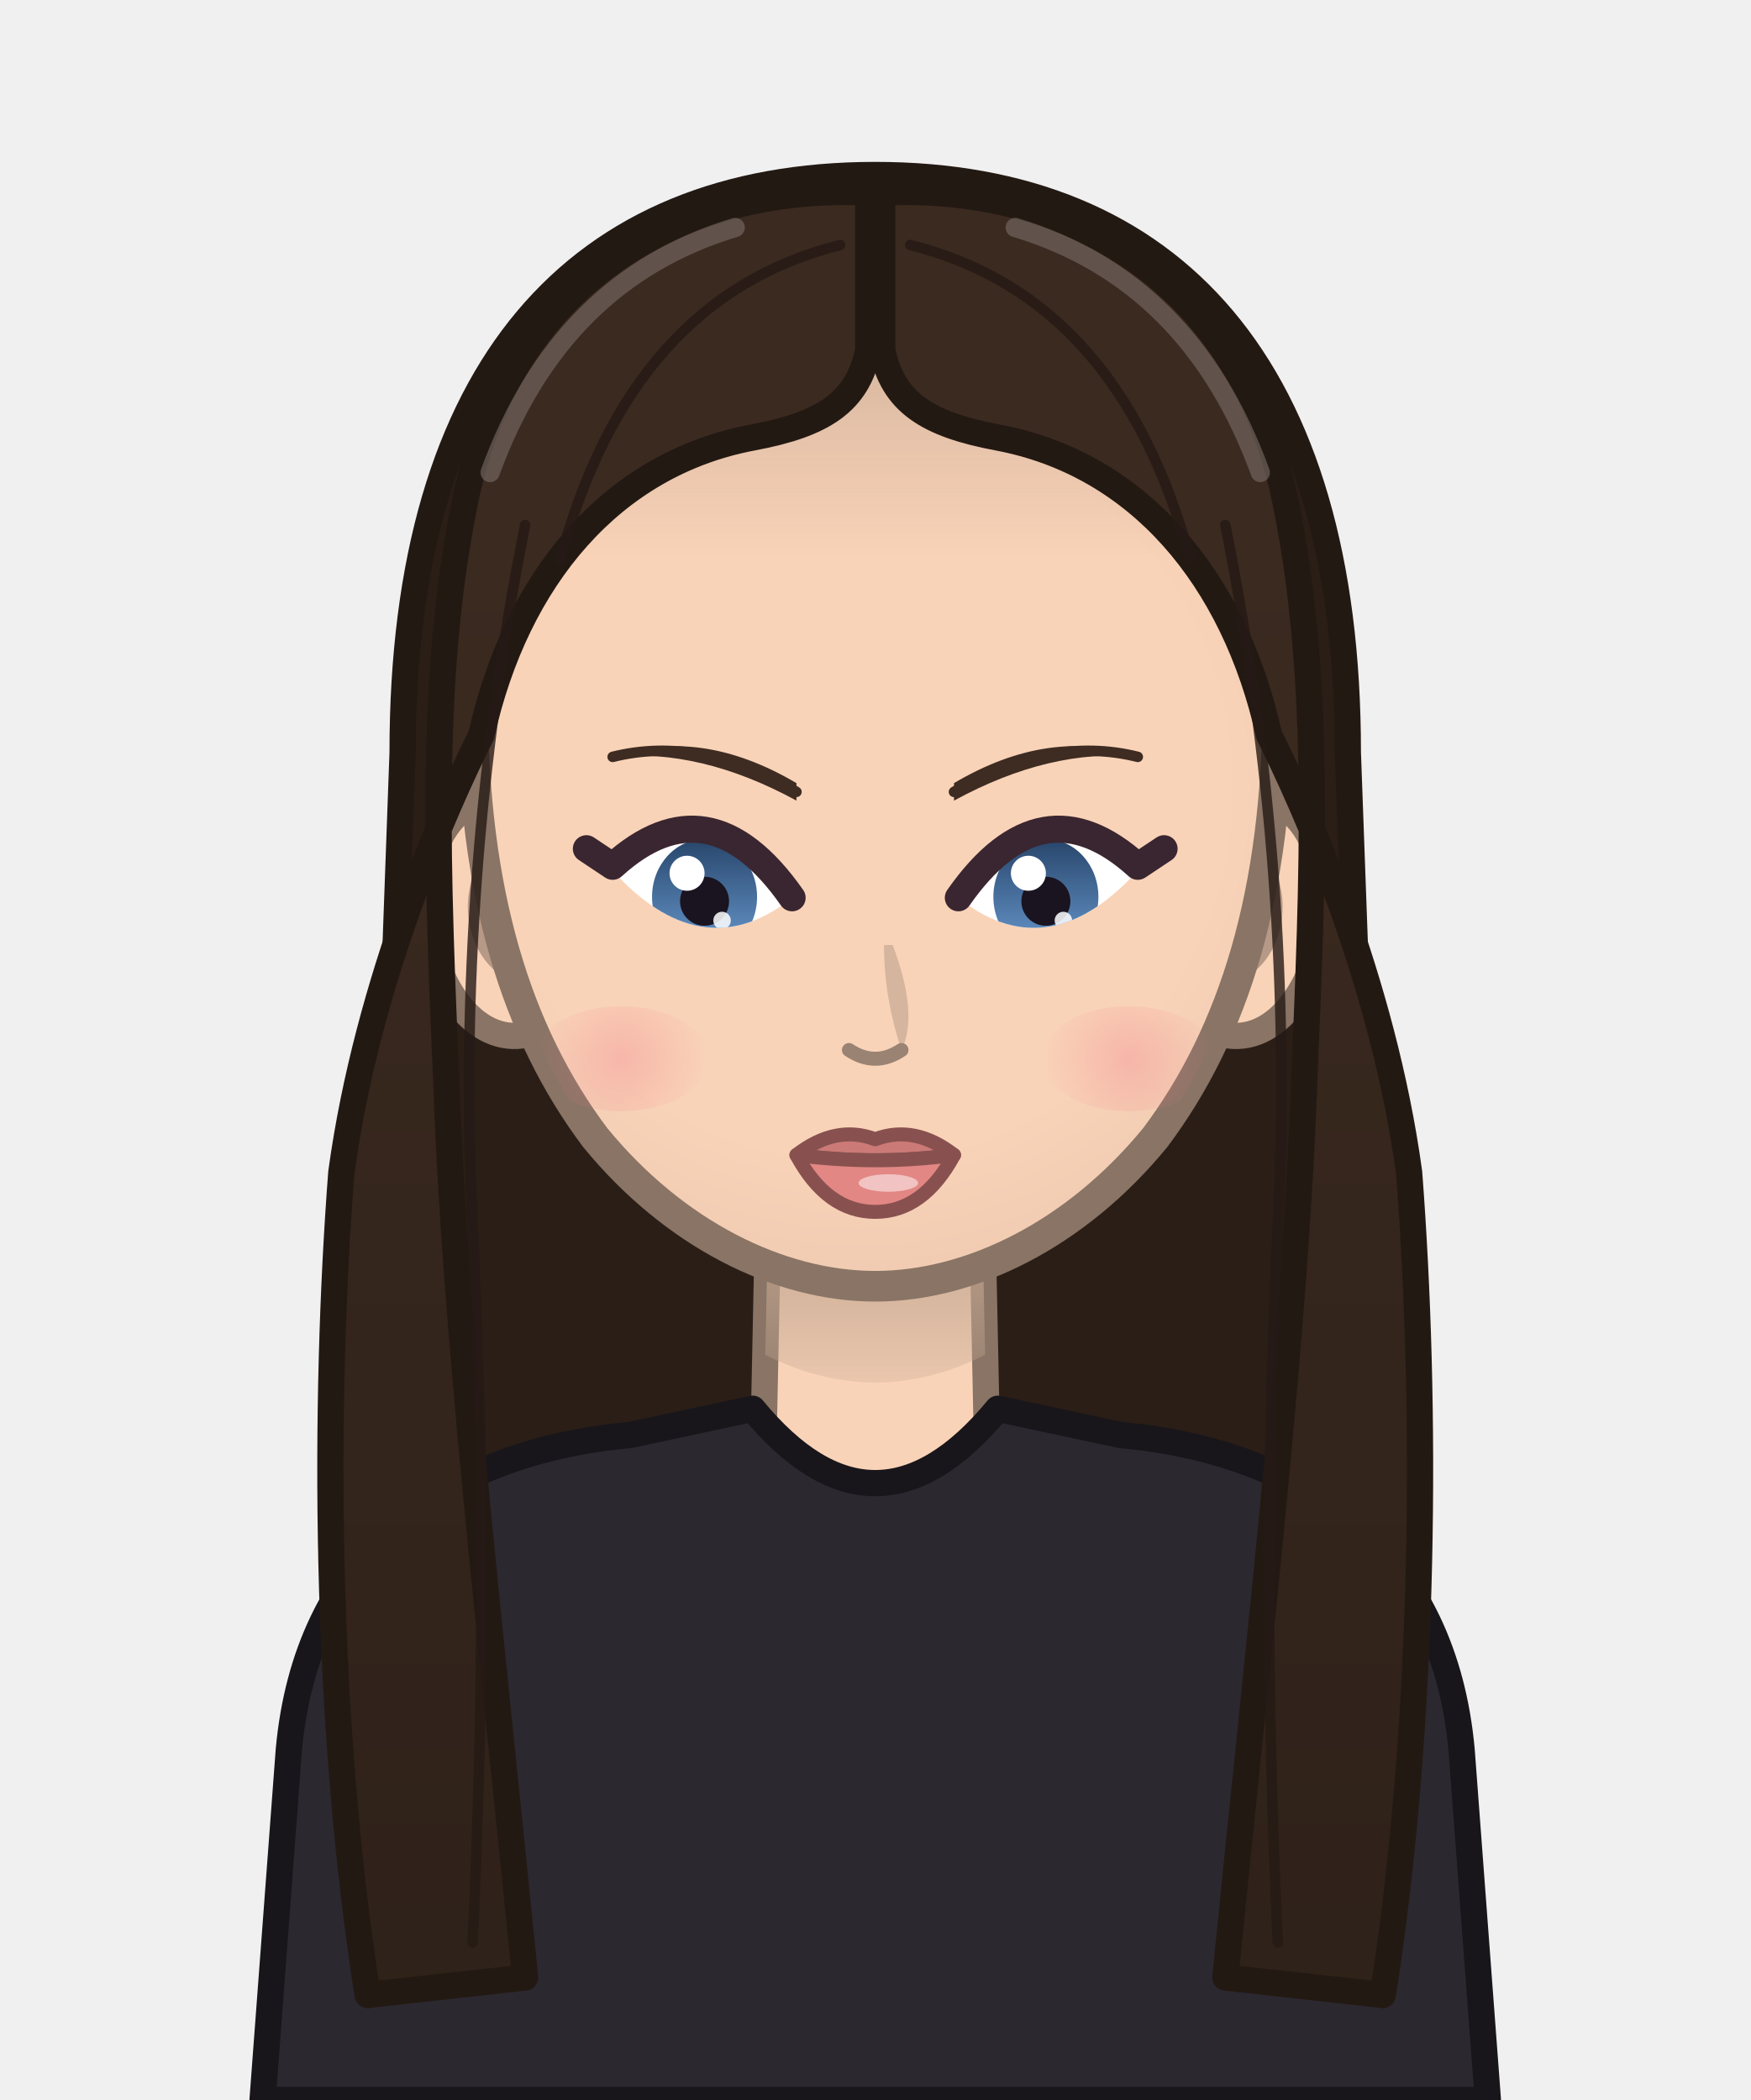
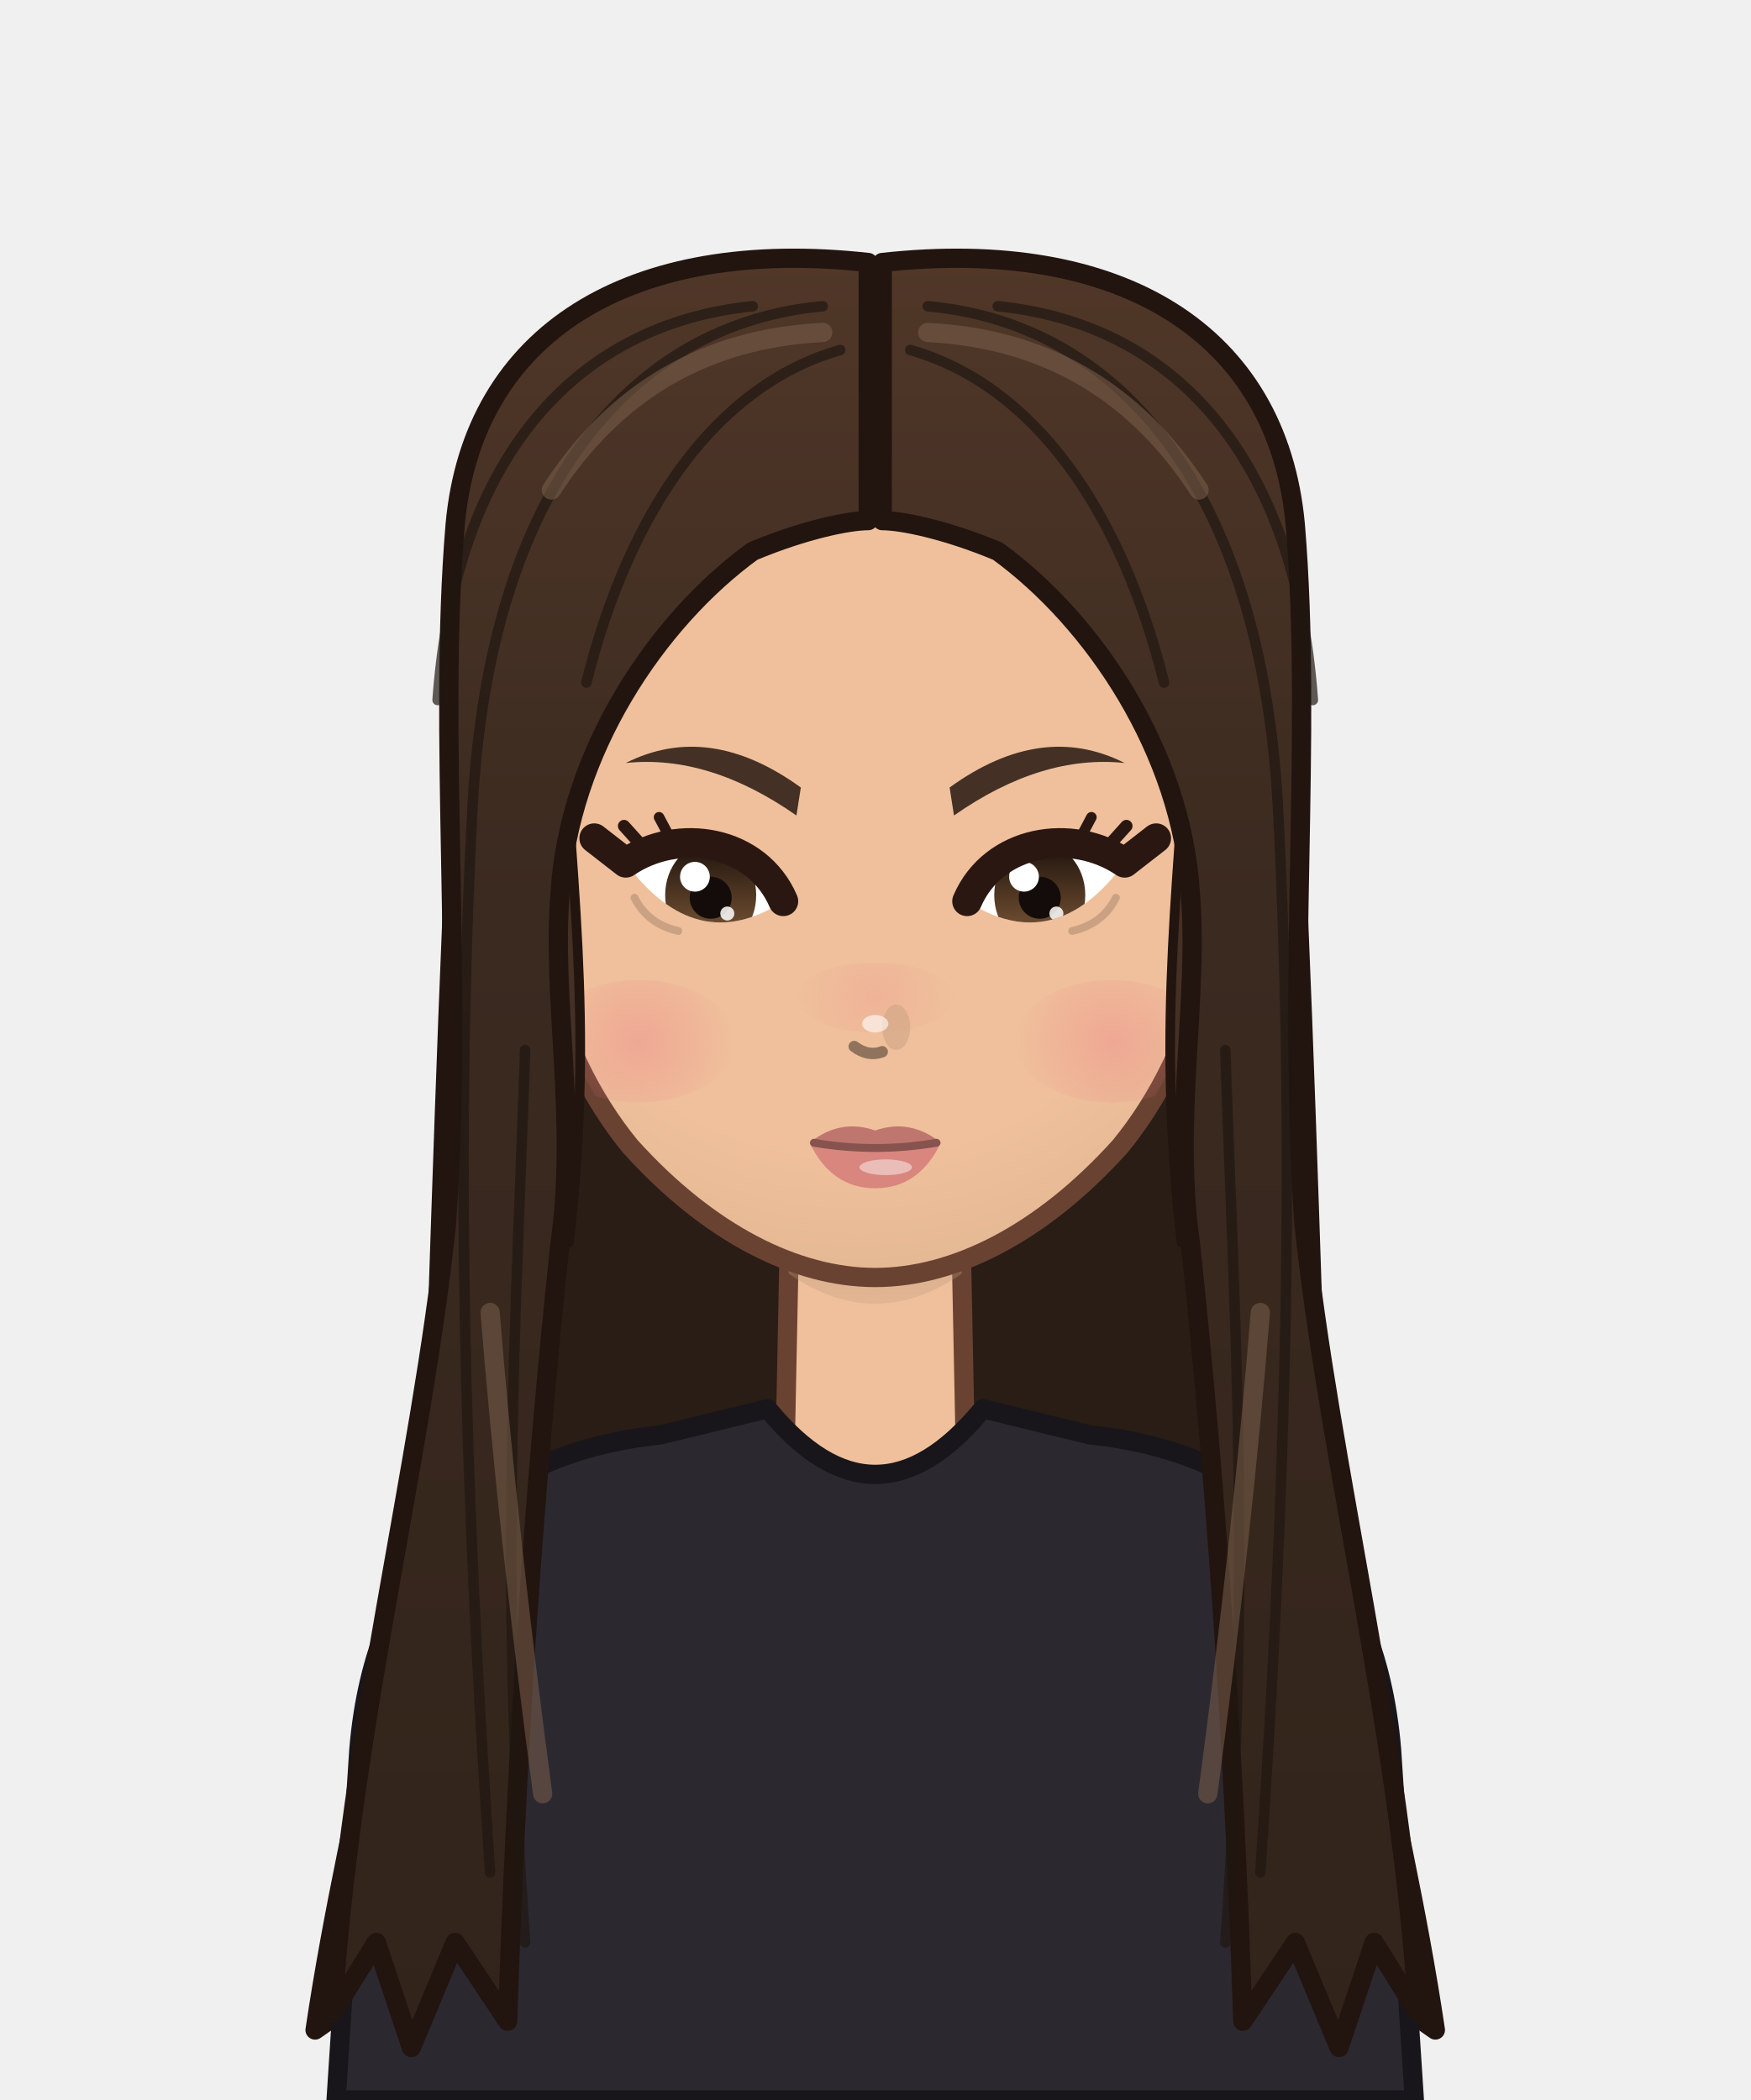
<svg xmlns="http://www.w3.org/2000/svg" viewBox="0 0 200 240" width="200" height="240">
  <defs>
-     <linearGradient id="haarLang" gradientUnits="userSpaceOnUse" x1="0" y1="60" x2="0" y2="238">
-       <stop offset="0" stop-color="#3B2A20" stop-opacity="1" />
-       <stop offset="1" stop-color="#2E2119" stop-opacity="1" />
-     </linearGradient>
-     <linearGradient id="halsSchatten" gradientUnits="userSpaceOnUse" x1="0" y1="140" x2="0" y2="166">
-       <stop offset="0" stop-color="#C2A590" stop-opacity="0.9" />
-       <stop offset="1" stop-color="#C2A590" stop-opacity="0" />
+     <linearGradient id="haarLang" gradientUnits="userSpaceOnUse" x1="0" y1="30" x2="0" y2="236">
+       <stop offset="0" stop-color="#503728" stop-opacity="1" />
+       <stop offset="0.35" stop-color="#3B2A20" stop-opacity="1" />
+       <stop offset="1" stop-color="#32241B" stop-opacity="1" />
    </linearGradient>
    <clipPath id="halsClip">
-       <path d="M88,128 L87,176 L113,176 L112,128 Z" />
+       <path d="M90.5,126 L89.5,176 L110.5,176 L109.5,126 Z" />
    </clipPath>
-     <radialGradient id="hautAn" gradientUnits="userSpaceOnUse" cx="98" cy="90" r="70">
-       <stop offset="0.6" stop-color="#F9D3B8" stop-opacity="1" />
-       <stop offset="1" stop-color="#E8C4AB" stop-opacity="1" />
+     <linearGradient id="halsS" gradientUnits="userSpaceOnUse" x1="0" y1="132" x2="0" y2="156">
+       <stop offset="0" stop-color="#BA9679" stop-opacity="0.8" />
+       <stop offset="1" stop-color="#BA9679" stop-opacity="0" />
+     </linearGradient>
+     <radialGradient id="hautAn" gradientUnits="userSpaceOnUse" cx="98" cy="92" r="64">
+       <stop offset="0.62" stop-color="#EFC09B" stop-opacity="1" />
+       <stop offset="1" stop-color="#DEB390" stop-opacity="1" />
    </radialGradient>
    <clipPath id="gesichtClip">
-       <path d="M100,30 C126,30 146,47 146,80 C146,102 141,118 132,130 C123,141 111,147 100,147 C89,147 77,141 68,130 C59,118 54,102 54,80 C54,47 74,30 100,30 Z" />
+       <path d="M100,34 C123,34 141,50 141,82 C141,104 137,120 128,131 C119,141 109,146 100,146 C91,146 81,141 72,131 C63,120 59,104 59,82 C59,50 77,34 100,34 Z" />
    </clipPath>
-     <linearGradient id="ansatz" gradientUnits="userSpaceOnUse" x1="0" y1="44" x2="0" y2="64">
-       <stop offset="0" stop-color="#CCAD97" stop-opacity="0.6" />
-       <stop offset="1" stop-color="#CCAD97" stop-opacity="0" />
-     </linearGradient>
-     <radialGradient id="wl" gradientUnits="userSpaceOnUse" cx="71" cy="121" r="10">
-       <stop offset="0" stop-color="#F27A8A" stop-opacity="0.32" />
-       <stop offset="1" stop-color="#F27A8A" stop-opacity="0" />
+     <radialGradient id="w-1" gradientUnits="userSpaceOnUse" cx="73" cy="119" r="11">
+       <stop offset="0" stop-color="#F07C86" stop-opacity="0.36" />
+       <stop offset="1" stop-color="#F07C86" stop-opacity="0" />
    </radialGradient>
-     <radialGradient id="wr" gradientUnits="userSpaceOnUse" cx="129" cy="121" r="10">
-       <stop offset="0" stop-color="#F27A8A" stop-opacity="0.32" />
-       <stop offset="1" stop-color="#F27A8A" stop-opacity="0" />
+     <radialGradient id="w1" gradientUnits="userSpaceOnUse" cx="127" cy="119" r="11">
+       <stop offset="0" stop-color="#F07C86" stop-opacity="0.36" />
+       <stop offset="1" stop-color="#F07C86" stop-opacity="0" />
+     </radialGradient>
+     <radialGradient id="wn" gradientUnits="userSpaceOnUse" cx="100" cy="114" r="9">
+       <stop offset="0" stop-color="#F07C86" stop-opacity="0.18" />
+       <stop offset="1" stop-color="#F07C86" stop-opacity="0" />
    </radialGradient>
    <clipPath id="augeAn-1">
-       <path d="M90,103 Q81,89.5 70,99.5 Q80,110.5 90,103 Z" />
+       <path d="M89.5,103 C86.5,96 77.5,94.5 71.5,98.6 Q79.5,109.5 89.5,103 Z" />
    </clipPath>
-     <linearGradient id="irisAn-1" gradientUnits="userSpaceOnUse" x1="0" y1="95" x2="0" y2="109">
-       <stop offset="0" stop-color="#234064" stop-opacity="1" />
-       <stop offset="1" stop-color="#699AD0" stop-opacity="1" />
+     <linearGradient id="augeAn-1i" gradientUnits="userSpaceOnUse" x1="0" y1="96" x2="0" y2="108">
+       <stop offset="0" stop-color="#1A100B" stop-opacity="1" />
+       <stop offset="1" stop-color="#815B39" stop-opacity="1" />
    </linearGradient>
-     <clipPath id="augeAns-1">
-       <path d="M90,103 Q81,89.5 70,99.5 Q80,110.5 90,103 Z" />
+     <clipPath id="augeAn1">
+       <path d="M110.5,103 C113.5,96 122.5,94.5 128.5,98.6 Q120.5,109.5 110.5,103 Z" />
    </clipPath>
-     <clipPath id="augeAn1">
-       <path d="M110,103 Q119,89.5 130,99.5 Q120,110.5 110,103 Z" />
-     </clipPath>
-     <linearGradient id="irisAn1" gradientUnits="userSpaceOnUse" x1="0" y1="95" x2="0" y2="109">
-       <stop offset="0" stop-color="#234064" stop-opacity="1" />
-       <stop offset="1" stop-color="#699AD0" stop-opacity="1" />
+     <linearGradient id="augeAn1i" gradientUnits="userSpaceOnUse" x1="0" y1="96" x2="0" y2="108">
+       <stop offset="0" stop-color="#1A100B" stop-opacity="1" />
+       <stop offset="1" stop-color="#815B39" stop-opacity="1" />
    </linearGradient>
-     <clipPath id="augeAns1">
-       <path d="M110,103 Q119,89.5 130,99.5 Q120,110.5 110,103 Z" />
-     </clipPath>
  </defs>
  <g id="hair-back">
-     <path d="M100,20 C66,20 46,42 46,86 L42,196 C42,214 46,228 54,238 L146,238 C154,228 158,214 158,196 L154,86 C154,42 134,20 100,20 Z" fill="#2A1E17" stroke="#231913" stroke-width="3" stroke-linecap="round" stroke-linejoin="round" />
+     <path d="M100,31 C76,31 56,40 54,62 C52,90 51,120 50,150 C48,180 40,205 36,232 L46,225 L53,236 L62,228 L74,234 L100,230 L126,234 L138,228 L147,236 L154,225 L164,232 C160,205 152,180 150,150 C149,120 148,90 146,62 C144,40 124,31 100,31 Z" fill="#291D16" stroke="#22140F" stroke-width="2.2" stroke-linecap="round" stroke-linejoin="round" />
  </g>
  <g id="neck">
-     <path d="M88,128 L87,176 L113,176 L112,128 Z" fill="#F9D3B8" stroke="#897465" stroke-width="3" stroke-linecap="round" stroke-linejoin="round" />
+     <path d="M90.5,126 L89.5,176 L110.5,176 L109.5,126 Z" fill="#EFC09B" stroke="#6A4232" stroke-width="2.2" stroke-linecap="round" stroke-linejoin="round" />
    <g clip-path="url(#halsClip)">
-       <path d="M80,128 L120,128 L120,150 Q100,166 80,150 Z" fill="url(#halsSchatten)" />
+       <path d="M84,126 L116,126 L116,140 Q100,158 84,140 Z" fill="url(#halsS)" />
    </g>
  </g>
  <g id="torso-hint">
-     <path d="M30,240 L33,200 C35,178 50,166 72,164 L86,161 Q100,178 114,161 L128,164 C150,166 165,178 167,200 L170,240 Z" fill="#2B2830" stroke="#18161A" stroke-width="3" stroke-linecap="round" stroke-linejoin="round" />
-     <path d="M86,161 Q100,178 114,161" fill="none" stroke="#18161A" stroke-width="2" stroke-linecap="round" stroke-linejoin="round" stroke-opacity="0.5" />
+     <path d="M38.4,240 L41,200 C42.8,178 56,166 75.4,164 L87.7,161 Q100,176 112.3,161 L124.6,164 C144,166 157.2,178 159,200 L161.6,240 Z" fill="#2B2830" stroke="#18161A" stroke-width="2.2" stroke-linecap="round" stroke-linejoin="round" />
  </g>
  <g id="ears">
-     <path d="M62,93 C53,87 47,97 49,107 C51,116 57,121 63,117 Z" fill="#F9D3B8" stroke="#897465" stroke-width="3" stroke-linecap="round" stroke-linejoin="round" />
-     <path d="M138,93 C147,87 153,97 151,107 C149,116 143,121 137,117 Z" fill="#F9D3B8" stroke="#897465" stroke-width="3" stroke-linecap="round" stroke-linejoin="round" />
-     <path d="M58,97 C53,99 53,108 58,111" fill="none" stroke="#897465" stroke-width="1.6" stroke-linecap="round" stroke-linejoin="round" stroke-opacity="0.6" />
-     <path d="M142,97 C147,99 147,108 142,111" fill="none" stroke="#897465" stroke-width="1.6" stroke-linecap="round" stroke-linejoin="round" stroke-opacity="0.6" />
+     <path d="M67,93 C58,87 52,97 54,107 C56,116 62,121 68,117 Z" fill="#EFC09B" stroke="#6A4232" stroke-width="2" stroke-linecap="round" stroke-linejoin="round" />
+     <path d="M133,93 C142,87 148,97 146,107 C144,116 138,121 132,117 Z" fill="#EFC09B" stroke="#6A4232" stroke-width="2" stroke-linecap="round" stroke-linejoin="round" />
+     <path d="M63,97 C58,99 58,108 63,111" fill="none" stroke="#6A4232" stroke-width="1.6" stroke-linecap="round" stroke-linejoin="round" stroke-opacity="0.6" />
+     <path d="M137,97 C142,99 142,108 137,111" fill="none" stroke="#6A4232" stroke-width="1.6" stroke-linecap="round" stroke-linejoin="round" stroke-opacity="0.6" />
  </g>
  <g id="face-shape">
-     <path d="M100,30 C126,30 146,47 146,80 C146,102 141,118 132,130 C123,141 111,147 100,147 C89,147 77,141 68,130 C59,118 54,102 54,80 C54,47 74,30 100,30 Z" fill="url(#hautAn)" stroke="#897465" stroke-width="3.5" stroke-linejoin="round" />
+     <path d="M100,34 C123,34 141,50 141,82 C141,104 137,120 128,131 C119,141 109,146 100,146 C91,146 81,141 72,131 C63,120 59,104 59,82 C59,50 77,34 100,34 Z" fill="url(#hautAn)" stroke="#6A4232" stroke-width="2.2" stroke-linejoin="round" />
  </g>
  <g id="shading">
    <g clip-path="url(#gesichtClip)">
-       <path d="M40,30 L160,30 L160,70 L40,70 Z" fill="url(#ansatz)" />
-       <ellipse cx="71" cy="121" rx="10" ry="6" fill="url(#wl)" />
-       <ellipse cx="129" cy="121" rx="10" ry="6" fill="url(#wr)" />
+       <ellipse cx="73" cy="119" rx="11" ry="7" fill="url(#w-1)" />
+       <ellipse cx="127" cy="119" rx="11" ry="7" fill="url(#w1)" />
+       <ellipse cx="100" cy="114" rx="9" ry="4" fill="url(#wn)" />
    </g>
  </g>
  <g id="jaw">

</g>
  <g id="eyes">
-     <path d="M90,103 Q81,89.5 70,99.5 Q80,110.5 90,103 Z" fill="#FFFFFF" />
+     <path d="M89.5,103 C86.5,96 77.5,94.5 71.5,98.6 Q79.5,109.5 89.5,103 Z" fill="#FFFFFF" />
    <g clip-path="url(#augeAn-1)">
-       <ellipse cx="80.5" cy="102.5" rx="6" ry="6.6" fill="url(#irisAn-1)" />
-       <circle cx="80.5" cy="103" r="2.8" fill="#1A1420" />
-       <circle cx="78.5" cy="99.8" r="2" fill="#FFFFFF" />
-       <circle cx="82.5" cy="105.2" r="1" fill="#FFFFFF" fill-opacity="0.85" />
+       <ellipse cx="81.2" cy="102.3" rx="5.2" ry="6" fill="url(#augeAn-1i)" />
+       <circle cx="81.2" cy="102.6" r="2.4" fill="#140C0A" />
+       <circle cx="79.4" cy="100.2" r="1.7" fill="#FFFFFF" />
+       <circle cx="83.1" cy="104.4" r="0.8" fill="#FFFFFF" fill-opacity="0.85" />
    </g>
-     <path d="M90.5,102.6 Q81,89 70,99 L67,97" fill="none" stroke="#3A2630" stroke-width="3.1" stroke-linecap="round" stroke-linejoin="round" />
-     <path d="M110,103 Q119,89.5 130,99.5 Q120,110.5 110,103 Z" fill="#FFFFFF" />
+     <path d="M89.5,103 C86.5,96 77.5,94.5 71.5,98.6 L67.9,95.8" fill="none" stroke="#2A1712" stroke-width="3.4" stroke-linecap="round" stroke-linejoin="round" />
+     <path d="M74,97.4 L71.3,94.4" fill="none" stroke="#2A1712" stroke-width="1.4" stroke-linecap="round" stroke-linejoin="round" />
+     <path d="M77,96.6 L75.3,93.4" fill="none" stroke="#2A1712" stroke-width="1.2" stroke-linecap="round" stroke-linejoin="round" />
+     <path d="M77.5,106.4 Q74,105.6 72.5,102.6" fill="none" stroke="#9E7F66" stroke-width="0.9" stroke-linecap="round" stroke-linejoin="round" stroke-opacity="0.45" />
+     <path d="M110.5,103 C113.5,96 122.5,94.5 128.5,98.6 Q120.5,109.5 110.5,103 Z" fill="#FFFFFF" />
    <g clip-path="url(#augeAn1)">
-       <ellipse cx="119.5" cy="102.5" rx="6" ry="6.6" fill="url(#irisAn1)" />
-       <circle cx="119.5" cy="103" r="2.8" fill="#1A1420" />
-       <circle cx="117.5" cy="99.8" r="2" fill="#FFFFFF" />
-       <circle cx="121.5" cy="105.2" r="1" fill="#FFFFFF" fill-opacity="0.85" />
+       <ellipse cx="118.8" cy="102.3" rx="5.2" ry="6" fill="url(#augeAn1i)" />
+       <circle cx="118.8" cy="102.6" r="2.4" fill="#140C0A" />
+       <circle cx="117" cy="100.2" r="1.7" fill="#FFFFFF" />
+       <circle cx="120.7" cy="104.4" r="0.8" fill="#FFFFFF" fill-opacity="0.85" />
    </g>
-     <path d="M109.5,102.6 Q119,89 130,99 L133,97" fill="none" stroke="#3A2630" stroke-width="3.1" stroke-linecap="round" stroke-linejoin="round" />
+     <path d="M110.5,103 C113.5,96 122.5,94.5 128.5,98.6 L132.1,95.8" fill="none" stroke="#2A1712" stroke-width="3.4" stroke-linecap="round" stroke-linejoin="round" />
+     <path d="M126,97.4 L128.7,94.4" fill="none" stroke="#2A1712" stroke-width="1.4" stroke-linecap="round" stroke-linejoin="round" />
+     <path d="M123,96.6 L124.7,93.4" fill="none" stroke="#2A1712" stroke-width="1.2" stroke-linecap="round" stroke-linejoin="round" />
+     <path d="M122.5,106.4 Q126,105.6 127.5,102.6" fill="none" stroke="#9E7F66" stroke-width="0.9" stroke-linecap="round" stroke-linejoin="round" stroke-opacity="0.45" />
  </g>
-   <g id="eyes-smile" display="none">
-     <g clip-path="url(#augeAns-1)">
-       <path d="M69,108 Q81,101 93,107 L93,116 L69,116 Z" fill="#F9D3B8" />
-     </g>
-     <path d="M72,107 Q81,102 90,106.5" fill="none" stroke="#897465" stroke-width="1.4" stroke-linecap="round" stroke-linejoin="round" stroke-opacity="0.55" />
-     <g clip-path="url(#augeAns1)">
-       <path d="M107,108 Q119,101 131,107 L131,116 L107,116 Z" fill="#F9D3B8" />
-     </g>
-     <path d="M110,107 Q119,102 128,106.5" fill="none" stroke="#897465" stroke-width="1.4" stroke-linecap="round" stroke-linejoin="round" stroke-opacity="0.55" />
+   <g id="eyes-smile" display="none" data-replaces="eyes">
+     <path d="M72.5,104 Q81.5,96 90.5,104" fill="none" stroke="#2A1712" stroke-width="3" stroke-linecap="round" stroke-linejoin="round" />
+     <path d="M73,103 L70,100.5" fill="none" stroke="#2A1712" stroke-width="1.4" stroke-linecap="round" stroke-linejoin="round" />
+     <path d="M75.5,100.5 L73.5,97.5" fill="none" stroke="#2A1712" stroke-width="1.2" stroke-linecap="round" stroke-linejoin="round" />
+     <path d="M109.5,104 Q118.5,96 127.5,104" fill="none" stroke="#2A1712" stroke-width="3" stroke-linecap="round" stroke-linejoin="round" />
+     <path d="M127,103 L130,100.5" fill="none" stroke="#2A1712" stroke-width="1.4" stroke-linecap="round" stroke-linejoin="round" />
+     <path d="M124.5,100.5 L126.5,97.5" fill="none" stroke="#2A1712" stroke-width="1.2" stroke-linecap="round" stroke-linejoin="round" />
  </g>
  <g id="brows">
-     <path d="M91,89.5 Q80,83 70,86.5 Q80,85.5 91,91.5 Z" fill="#3E2C22" />
-     <path d="M91,90.5 Q80,84 70,86.5" fill="none" stroke="#3E2C22" stroke-width="1.2" stroke-linecap="round" stroke-linejoin="round" />
-     <path d="M109,89.5 Q120,83 130,86.5 Q120,85.5 109,91.5 Z" fill="#3E2C22" />
-     <path d="M109,90.5 Q120,84 130,86.5" fill="none" stroke="#3E2C22" stroke-width="1.2" stroke-linecap="round" stroke-linejoin="round" />
+     <path d="M91.5,90 Q81,82.4 71.5,87.2 Q81,86.2 91,93.2 Z" fill="#443025" />
+     <path d="M108.5,90 Q119,82.4 128.5,87.2 Q119,86.2 109,93.2 Z" fill="#443025" />
  </g>
  <g id="nose">
-     <path d="M102,108 Q105,116 103,120 Q101,114 101,108 Z" fill="#D6B59E" />
-     <path d="M97,120 Q100,122 103,120" fill="none" stroke="#9A8372" stroke-width="1.6" stroke-linecap="round" stroke-linejoin="round" />
+     <ellipse cx="102.4" cy="117.4" rx="1.6" ry="2.6" fill="#CEA585" fill-opacity="0.6" />
+     <path d="M97.6,119.6 Q99.2,120.8 100.8,120.2" fill="none" stroke="#8F735D" stroke-width="1.3" stroke-linecap="round" stroke-linejoin="round" />
+     <ellipse cx="100" cy="117" rx="1.5" ry="1" fill="#FFFFFF" fill-opacity="0.6" />
  </g>
  <g id="mouth-neutral">
-     <path d="M91,132 Q95.5,128.5 100,130.2 Q104.5,128.5 109,132 Q100,133.2 91,132 Z" fill="#CB7A77" stroke="#88514F" stroke-width="1.6" stroke-linecap="round" stroke-linejoin="round" />
-     <path d="M91,132 Q100,133.2 109,132 Q105.5,138.5 100,138.5 Q94.5,138.5 91,132 Z" fill="#E28784" stroke="#88514F" stroke-width="1.6" stroke-linecap="round" stroke-linejoin="round" />
-     <ellipse cx="101.5" cy="135.2" rx="3.4" ry="1" fill="#FFFFFF" fill-opacity="0.5" />
+     <path d="M92.5,130.6 Q96,127.8 100,129.2 Q104,127.8 107.5,130.6 Q100,131.6 92.5,130.6 Z" fill="#BF766F" />
+     <path d="M92.5,130.6 Q100,131.6 107.5,130.6 Q105,135.8 100,135.8 Q95,135.8 92.5,130.6 Z" fill="#D9867E" />
+     <path d="M93,130.6 Q100,131.8 107,130.6" fill="none" stroke="#87534E" stroke-width="0.9" stroke-linecap="round" stroke-linejoin="round" />
+     <ellipse cx="101.2" cy="133.4" rx="3" ry="0.9" fill="#FFFFFF" fill-opacity="0.45" />
  </g>
  <g id="mouth-smile" display="none">
-     <path d="M89,130 Q100,134 111,130 Q108.5,141.5 100,141.5 Q91.5,141.5 89,130 Z" fill="#7A2A36" stroke="#88514F" stroke-width="1.6" stroke-linecap="round" stroke-linejoin="round" />
-     <path d="M91,131 Q100,134.5 109,131 L108.3,133.5 Q100,136 91.7,133.5 Z" fill="#FFFFFF" />
-     <path d="M94,138.5 Q100,135.5 106,138.5 Q100,141.5 94,138.5 Z" fill="#F0707E" />
+     <path d="M90,129 Q100,132.6 110,129 Q107.2,138.6 100,138.6 Q92.8,138.6 90,129 Z" fill="#7A2A36" stroke="#87534E" stroke-width="1.4" stroke-linecap="round" stroke-linejoin="round" />
+     <path d="M91.8,129.9 Q100,133.4 108.2,129.9 L107.6,132.2 Q100,134.8 92.4,132.2 Z" fill="#FFFFFF" />
+     <path d="M95,136.4 Q100,133.8 105,136.4 Q100,138.6 95,136.4 Z" fill="#F0707E" />
  </g>
  <g id="hair-front">
-     <path d="M99.2,22 C78,21 58,32 53,58 C49,78 50,100 51,124 C52,152 56,186 60,226 L42,228 C37,196 37,160 39,134 C42,112 51,92 55,84 C59,66 70,53 86,50 C94,48.5 98,46 99.2,40 Z" fill="url(#haarLang)" stroke="#231913" stroke-width="3" stroke-linejoin="round" />
-     <path d="M100.8,22 C122,21 142,32 147,58 C151,78 150,100 149,124 C148,152 144,186 140,226 L158,228 C163,196 163,160 161,134 C158,112 149,92 145,84 C141,66 130,53 114,50 C106,48.5 102,46 100.8,40 Z" fill="url(#haarLang)" stroke="#231913" stroke-width="3" stroke-linejoin="round" />
-     <path d="M84,26 Q64,32 56,54" fill="none" stroke="#7A6E67" stroke-width="2.2" stroke-linecap="round" stroke-linejoin="round" stroke-opacity="0.6" />
-     <path d="M116,26 Q136,32 144,54" fill="none" stroke="#7A6E67" stroke-width="2.2" stroke-linecap="round" stroke-linejoin="round" stroke-opacity="0.6" />
-     <path d="M140,60 Q148,100 146,140 Q144,180 146,222" fill="none" stroke="#251A14" stroke-width="1.2" stroke-linecap="round" stroke-linejoin="round" stroke-opacity="0.8" />
-     <path d="M60,60 Q52,100 54,140 Q56,180 54,222" fill="none" stroke="#251A14" stroke-width="1.2" stroke-linecap="round" stroke-linejoin="round" stroke-opacity="0.8" />
-     <path d="M104,28 Q128,34 136,64" fill="none" stroke="#251A14" stroke-width="1.2" stroke-linecap="round" stroke-linejoin="round" stroke-opacity="0.8" />
-     <path d="M96,28 Q72,34 64,64" fill="none" stroke="#251A14" stroke-width="1.2" stroke-linecap="round" stroke-linejoin="round" stroke-opacity="0.8" />
+     <path d="M58.5,70 C57.5,96 62.5,118 65,142 C68,116 65,100 64,76 Z" fill="#443024" stroke="#22140F" stroke-width="1.1" stroke-linejoin="round" />
+     <path d="M141.5,70 C142.5,96 137.5,118 135,142 C132,116 135,100 136,76 Z" fill="#443024" stroke="#22140F" stroke-width="1.1" stroke-linejoin="round" />
+     <path d="M99.2,30 C72,27 54,38 52,60 C50,84 53,112 51,140 C48,168 40,198 38,230 L43,222 L47,234 L52,222 L58,231 C59,200 61,170 64,142 C66,128 63,114 64,102 C65,86 75,71 86,63 C92,60.5 97,59.5 99.2,59.5 Z" fill="url(#haarLang)" stroke="#22140F" stroke-width="2.2" stroke-linejoin="round" />
+     <path d="M100.8,30 C128,27 146,38 148,60 C150,84 147,112 149,140 C152,168 160,198 162,230 L157,222 L153,234 L148,222 L142,231 C141,200 139,170 136,142 C134,128 137,114 136,102 C135,86 125,71 114,63 C108,60.5 103,59.5 100.8,59.5 Z" fill="url(#haarLang)" stroke="#22140F" stroke-width="2.2" stroke-linejoin="round" />
+     <path d="M94,35 C72,37 56,56 54,92 C52,130 53,170 56,214" fill="none" stroke="#201712" stroke-width="1.2" stroke-linecap="round" stroke-linejoin="round" stroke-opacity="0.7" />
+     <path d="M86,35 C66,37 52,52 50,80" fill="none" stroke="#201712" stroke-width="1.2" stroke-linecap="round" stroke-linejoin="round" stroke-opacity="0.7" />
+     <path d="M60,120 C59,150 57,180 60,222" fill="none" stroke="#201712" stroke-width="1.2" stroke-linecap="round" stroke-linejoin="round" stroke-opacity="0.7" />
+     <path d="M96,40 C82,44 72,58 67,78" fill="none" stroke="#201712" stroke-width="1.2" stroke-linecap="round" stroke-linejoin="round" stroke-opacity="0.7" />
+     <path d="M106,35 C128,37 144,56 146,92 C148,130 147,170 144,214" fill="none" stroke="#201712" stroke-width="1.2" stroke-linecap="round" stroke-linejoin="round" stroke-opacity="0.7" />
+     <path d="M114,35 C134,37 148,52 150,80" fill="none" stroke="#201712" stroke-width="1.2" stroke-linecap="round" stroke-linejoin="round" stroke-opacity="0.7" />
+     <path d="M140,120 C141,150 143,180 140,222" fill="none" stroke="#201712" stroke-width="1.2" stroke-linecap="round" stroke-linejoin="round" stroke-opacity="0.7" />
+     <path d="M104,40 C118,44 128,58 133,78" fill="none" stroke="#201712" stroke-width="1.2" stroke-linecap="round" stroke-linejoin="round" stroke-opacity="0.7" />
+     <path d="M94,38 Q74,39 63,56" fill="none" stroke="#7B5F4B" stroke-width="2.2" stroke-linecap="round" stroke-linejoin="round" stroke-opacity="0.55" />
+     <path d="M106,38 Q126,39 137,56" fill="none" stroke="#7B5F4B" stroke-width="2.2" stroke-linecap="round" stroke-linejoin="round" stroke-opacity="0.55" />
+     <path d="M56,150 Q58,175 62,205" fill="none" stroke="#7B5F4B" stroke-width="2.2" stroke-linecap="round" stroke-linejoin="round" stroke-opacity="0.55" />
+     <path d="M144,150 Q142,175 138,205" fill="none" stroke="#7B5F4B" stroke-width="2.2" stroke-linecap="round" stroke-linejoin="round" stroke-opacity="0.55" />
  </g>
</svg>
